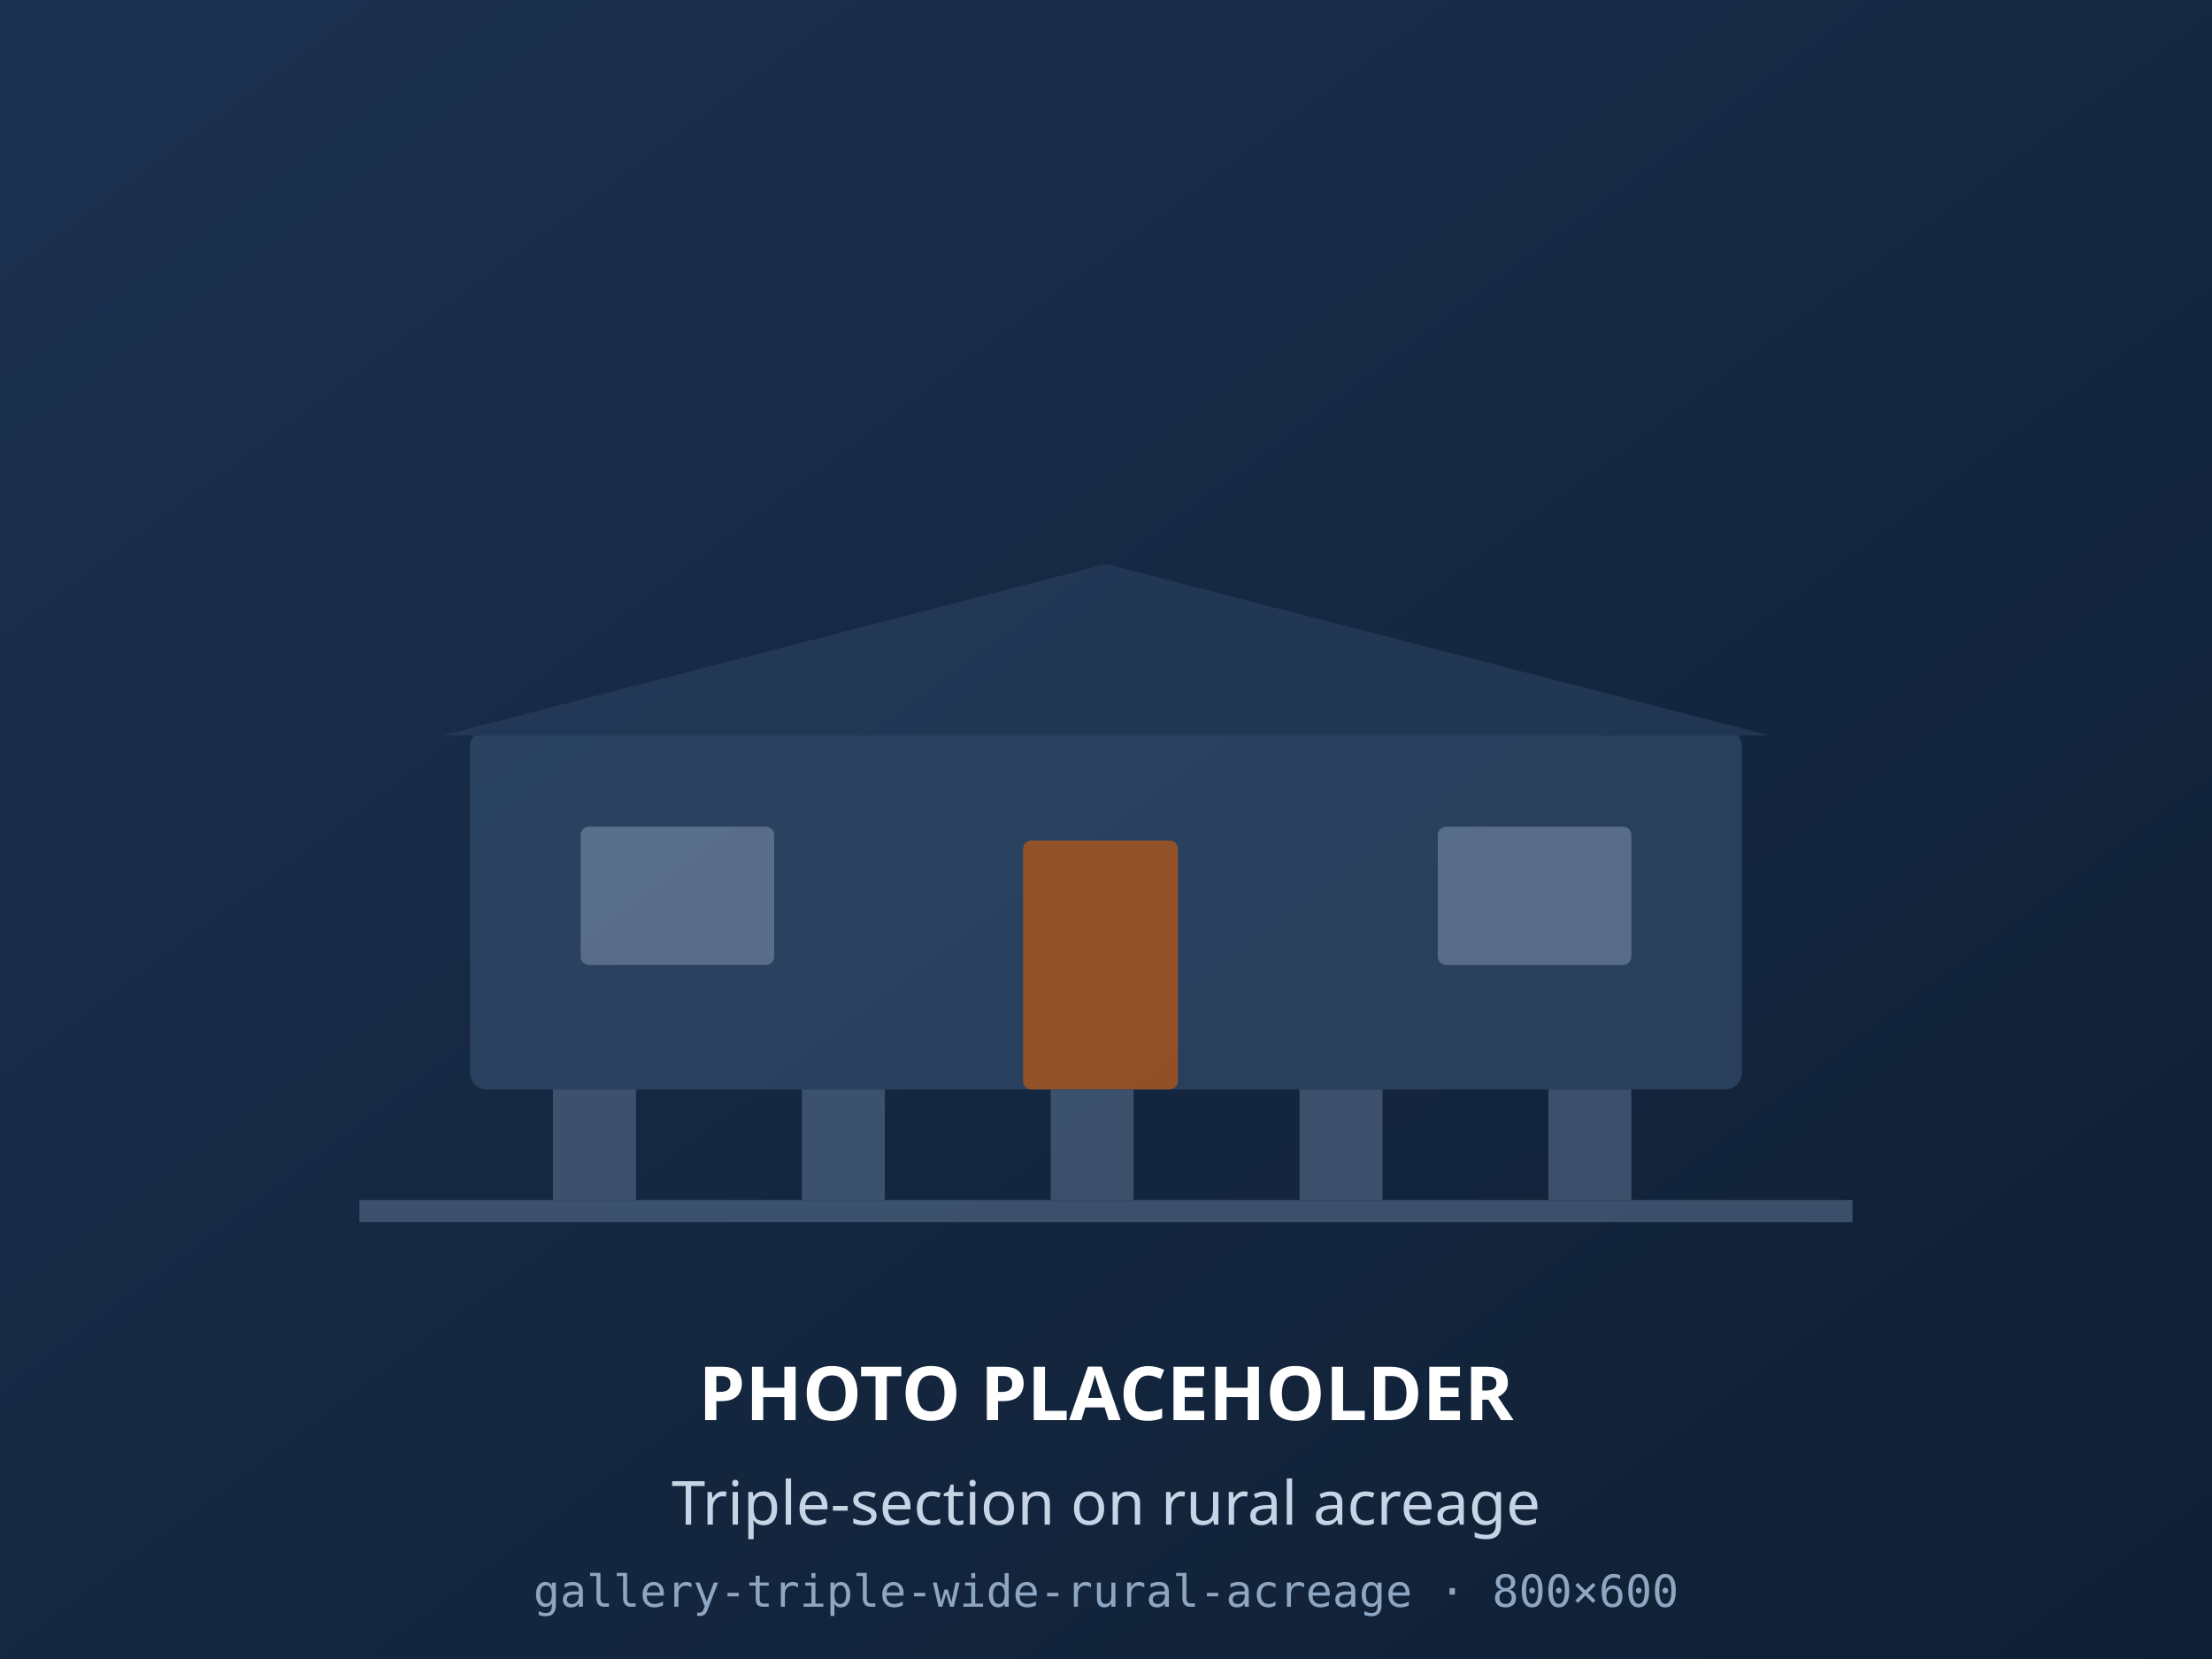
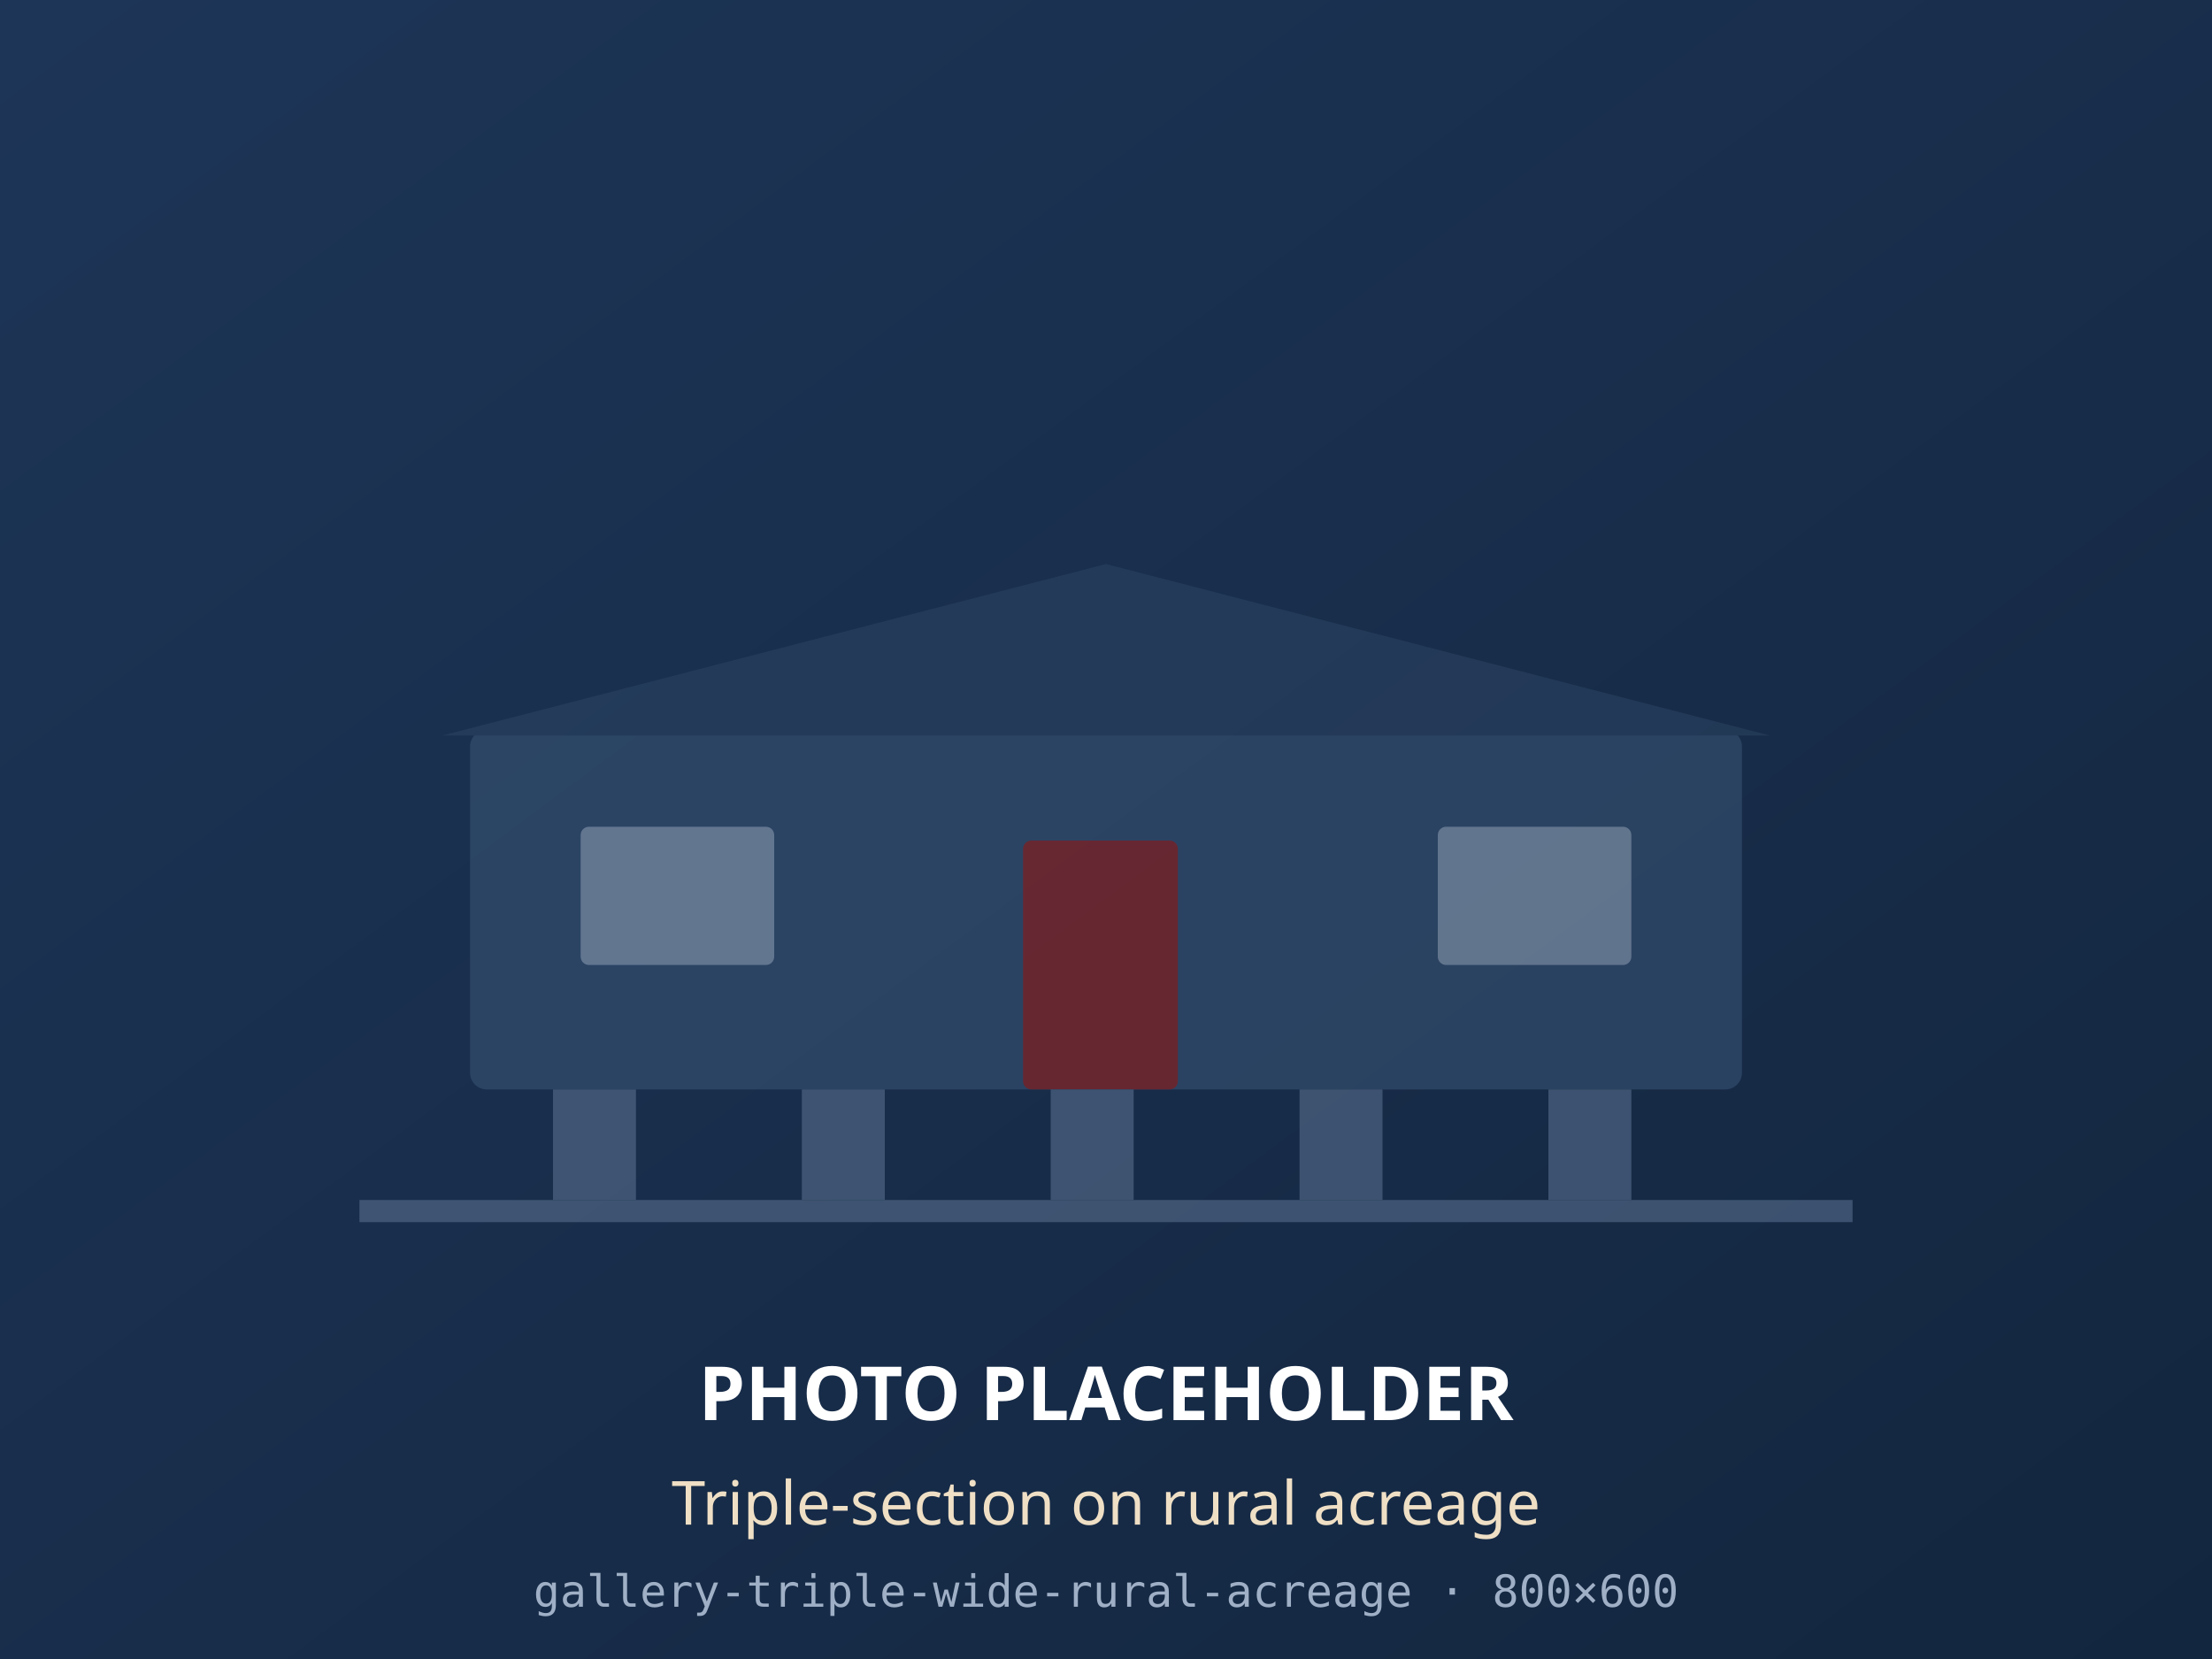
<svg xmlns="http://www.w3.org/2000/svg" width="800" height="600" viewBox="0 0 800 600" role="img" aria-label="Placeholder: Triple-section on rural acreage">
  <defs>
    <linearGradient id="g" x1="0" y1="0" x2="1" y2="1">
-       <stop offset="0" stop-color="#1c3150" />
-       <stop offset="1" stop-color="#0f1f33" />
+       <stop offset="0" stop-color="#1d3557" />
+       <stop offset="1" stop-color="#13263f" />
    </linearGradient>
  </defs>
  <rect width="800" height="600" fill="url(#g)" />
  <g transform="translate(170 204) scale(1)" opacity="0.55">
    <rect x="0" y="60" width="460" height="130" rx="6" fill="#3b5577" />
    <polygon points="-10,62 230,0 470,62" fill="#2c4462" />
-     <rect x="40" y="95" width="70" height="50" rx="3" fill="#8fa6c2" />
-     <rect x="350" y="95" width="70" height="50" rx="3" fill="#8fa6c2" />
-     <rect x="200" y="100" width="56" height="90" rx="3" fill="#f97316" />
+     <rect x="40" y="95" width="70" height="50" rx="3" fill="#9fb0c6" />
+     <rect x="350" y="95" width="70" height="50" rx="3" fill="#9fb0c6" />
+     <rect x="200" y="100" width="56" height="90" rx="3" fill="#a8231d" />
    <rect x="30" y="190" width="30" height="40" fill="#5c7391" />
    <rect x="120" y="190" width="30" height="40" fill="#5c7391" />
    <rect x="210" y="190" width="30" height="40" fill="#5c7391" />
    <rect x="300" y="190" width="30" height="40" fill="#5c7391" />
    <rect x="390" y="190" width="30" height="40" fill="#5c7391" />
    <rect x="-40" y="230" width="540" height="8" fill="#5c7391" />
  </g>
  <text x="400" y="513.6" fill="#ffffff" font-family="system-ui, sans-serif" font-size="27" font-weight="700" text-anchor="middle">PHOTO PLACEHOLDER</text>
-   <text x="400" y="551.4" fill="#c7d4e6" font-family="system-ui, sans-serif" font-size="22" text-anchor="middle">Triple-section on rural acreage</text>
-   <text x="400" y="581.1" fill="#8fa6c2" font-family="ui-monospace, monospace" font-size="16" text-anchor="middle">gallery-triple-wide-rural-acreage · 800×600</text>
+   <text x="400" y="551.4" fill="#efdfc5" font-family="system-ui, sans-serif" font-size="22" text-anchor="middle">Triple-section on rural acreage</text>
+   <text x="400" y="581.1" fill="#9fb0c6" font-family="ui-monospace, monospace" font-size="16" text-anchor="middle">gallery-triple-wide-rural-acreage · 800×600</text>
</svg>
